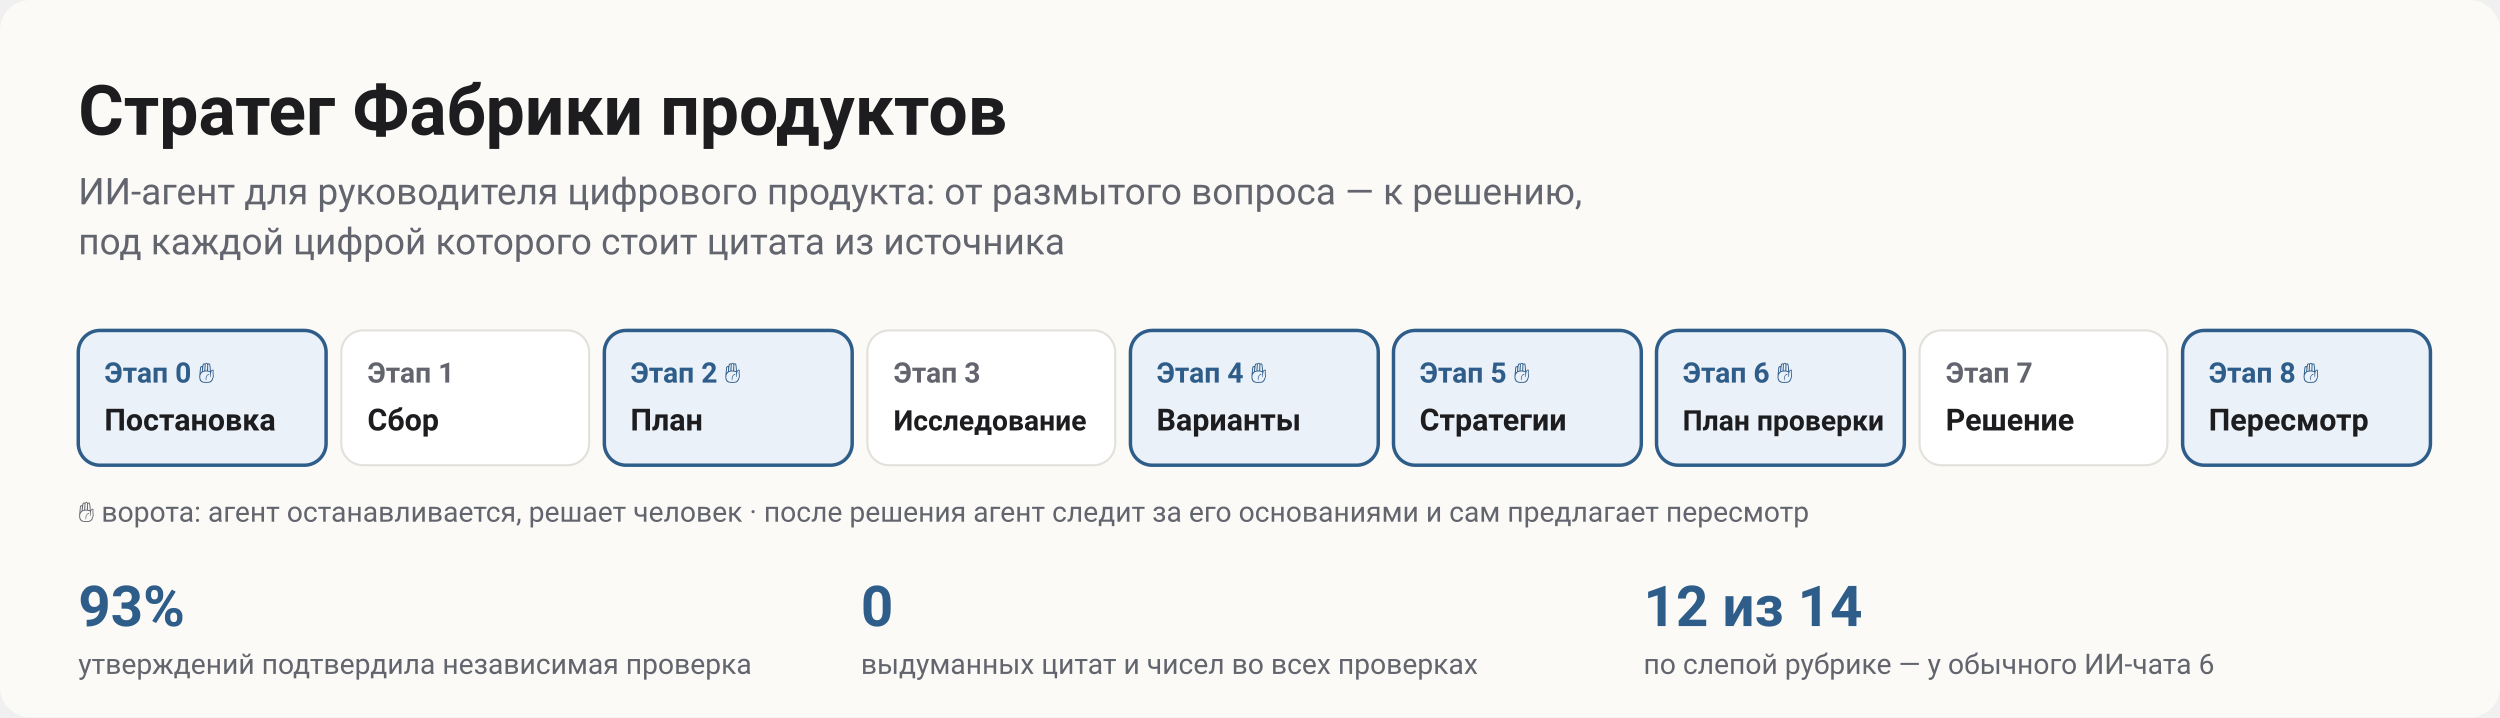
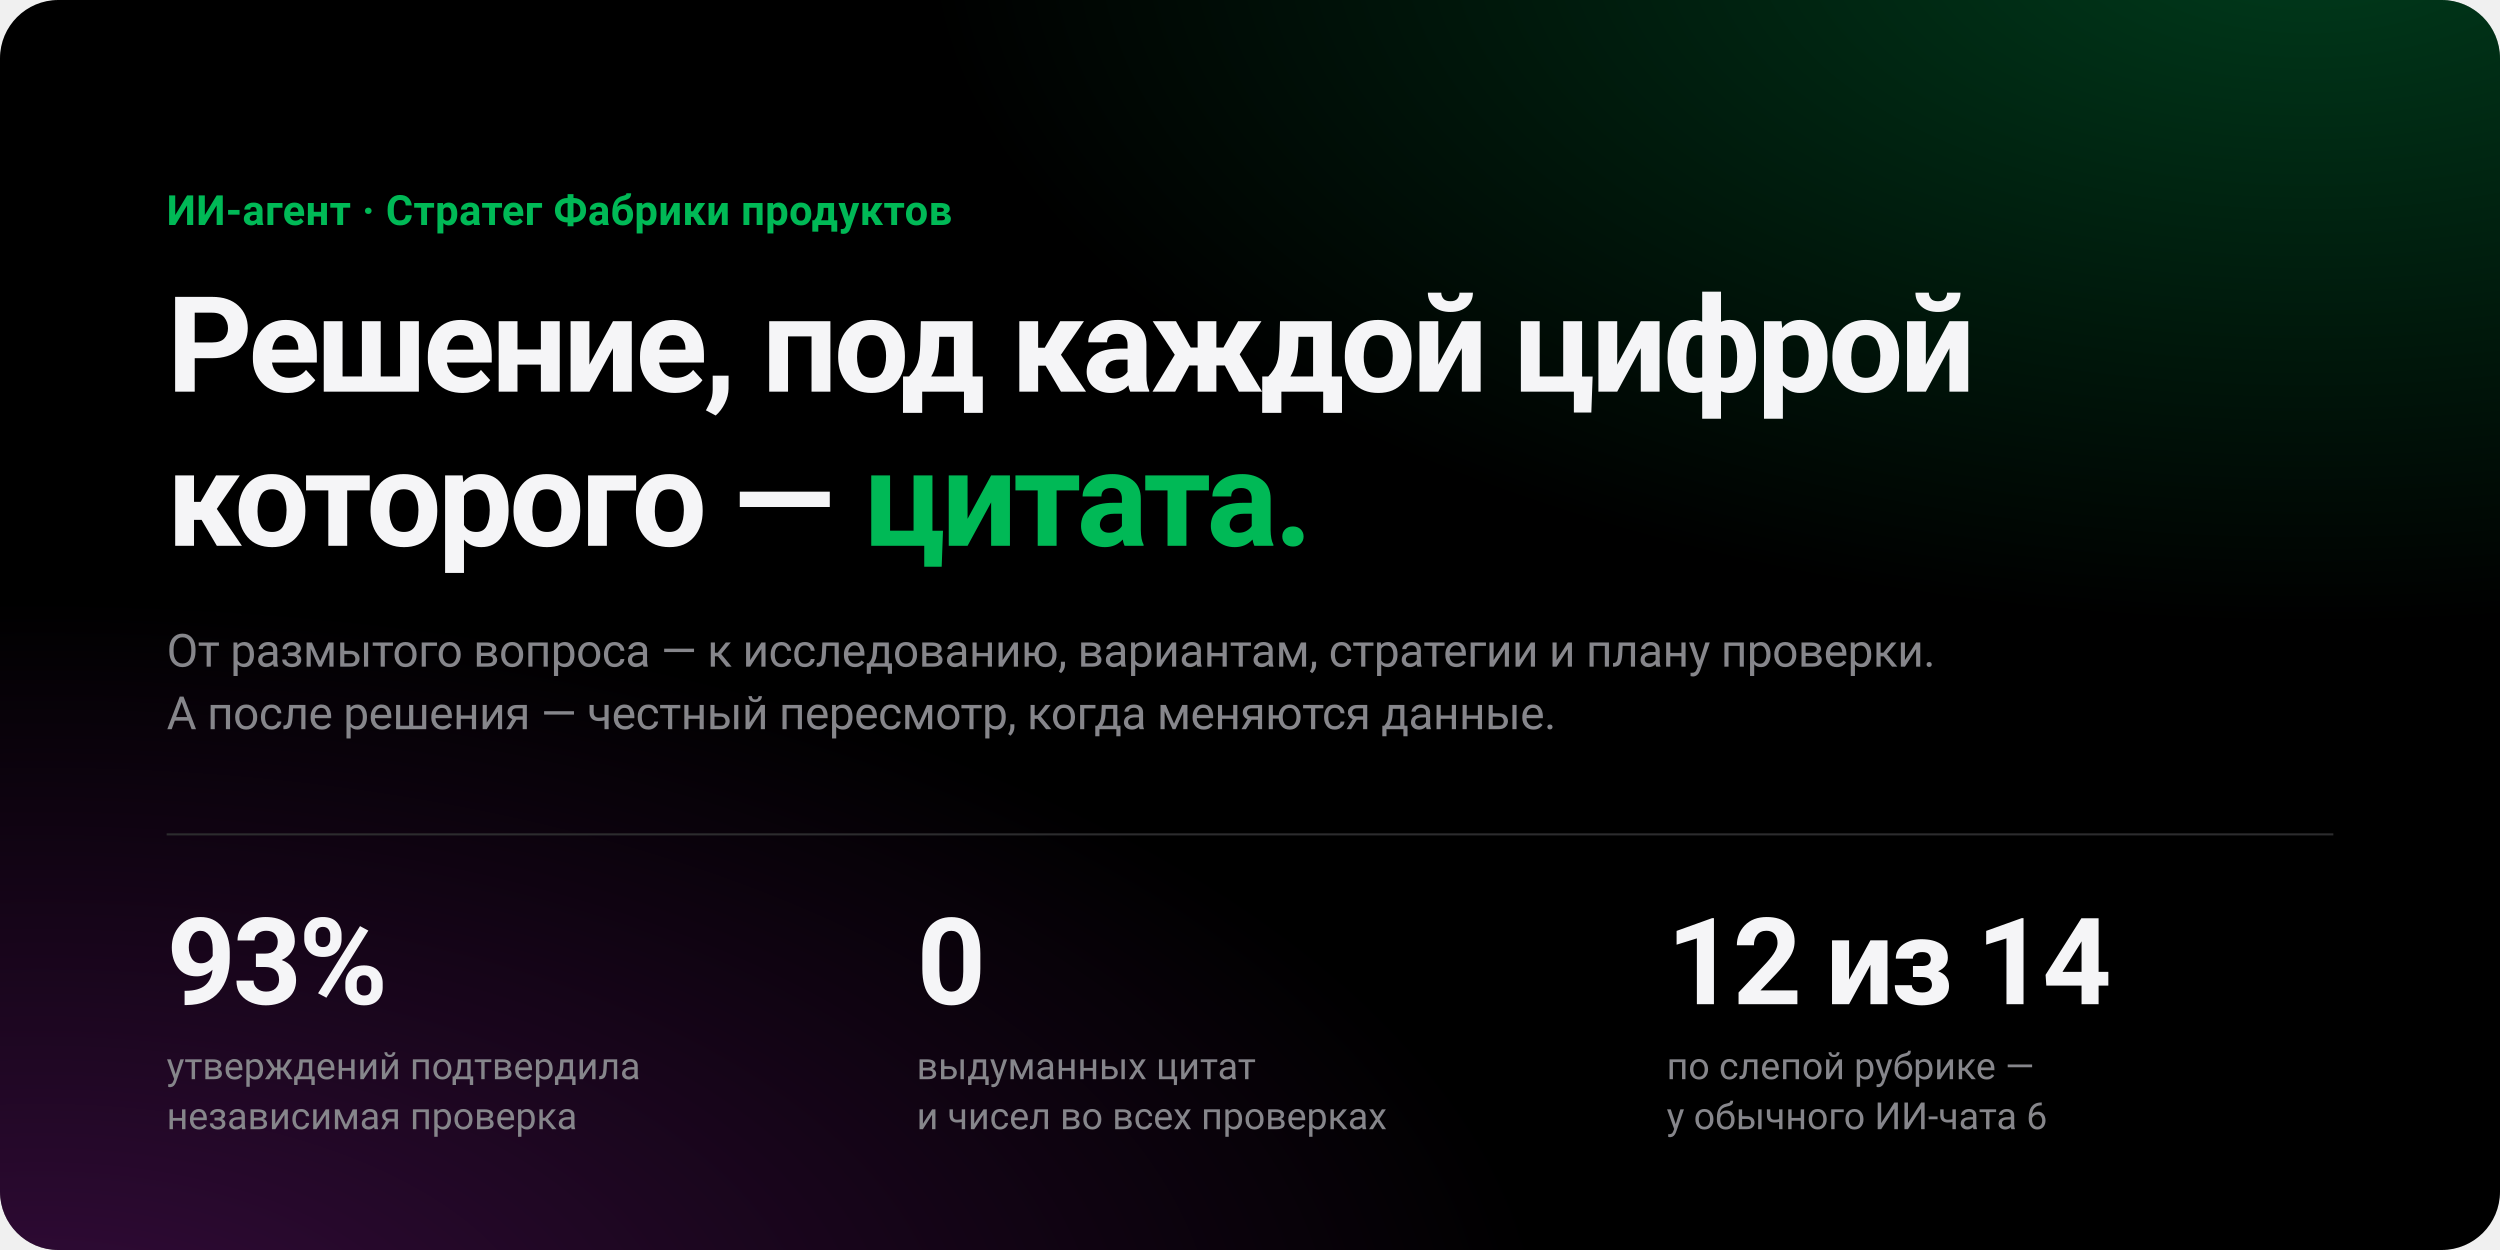
- <svg xmlns="http://www.w3.org/2000/svg" viewBox="0 0 1150 330" width="1150" height="330" role="img" aria-label="Стратег Фабрики продуктов: девять этапов от постановки задачи до пересмотра решения, на шести из них решает человек">
-   <style>
- .bg{fill:#fbfaf7}.fg{fill:#1d1d1f}.mut{fill:#62656d}.acc{fill:#2f5d8a}
- .card{fill:#ffffff;stroke:#e3e1db}.gate{fill:#eaf1f9;stroke:#2f5d8a;stroke-width:1.6}
- .ln{stroke:#c9c6bd;fill:none}.chipC{fill:#e7efff}.chipCt{fill:#24467a}.chipE{fill:#e6f5ea}.chipEt{fill:#1d6b37}
- .warn{fill:#fff1d6}.warnt{fill:#7a4b00}
- text{font-family:-apple-system,BlinkMacSystemFont,'Segoe UI',Roboto,Helvetica,Arial,sans-serif}
- @media (prefers-color-scheme:dark){
- .bg{fill:#0d1117}.fg{fill:#e6edf3}.mut{fill:#9aa4b2}.acc{fill:#8bb6e6}
- .card{fill:#161b22;stroke:#30363d}.gate{fill:#14263b;stroke:#8bb6e6}
- .ln{stroke:#3d444d}.chipC{fill:#1a2a44}.chipCt{fill:#9cc0f5}.chipE{fill:#173523}.chipEt{fill:#8fdaa5}
- .warn{fill:#3d2f12}.warnt{fill:#f1c46b}}
- </style>
-   <rect class="bg" width="1150" height="330" rx="14" />
-   <text class="fg" x="36" y="62" font-size="32" font-weight="700">Стратег Фабрики продуктов</text>
-   <text class="mut" x="36" y="94" font-size="17">ИИ-агент для руководителя цифрового продукта: от размытого вопроса — к решению,</text>
-   <text class="mut" x="36" y="117" font-size="17">под каждой цифрой которого стоит цитата из источника</text>
-   <rect class="gate" x="36" y="152" width="114" height="62" rx="10" />
-   <text class="acc" x="48" y="176" font-size="13" font-weight="600">Этап 0  ✋</text>
-   <text class="fg" x="48" y="198" font-size="14" font-weight="600">Постановка</text>
-   <rect class="card" x="157" y="152" width="114" height="62" rx="10" />
-   <text class="mut" x="169" y="176" font-size="13" font-weight="600">Этап 1</text>
-   <text class="fg" x="169" y="198" font-size="14" font-weight="600">Сбор</text>
-   <rect class="gate" x="278" y="152" width="114" height="62" rx="10" />
-   <text class="acc" x="290" y="176" font-size="13" font-weight="600">Этап 2  ✋</text>
-   <text class="fg" x="290" y="198" font-size="14" font-weight="600">План</text>
-   <rect class="card" x="399" y="152" width="114" height="62" rx="10" />
-   <text class="mut" x="411" y="176" font-size="13" font-weight="600">Этап 3</text>
-   <text class="fg" x="411" y="198" font-size="13" font-weight="600">Исследование</text>
-   <rect class="gate" x="520" y="152" width="114" height="62" rx="10" />
-   <text class="acc" x="532" y="176" font-size="13" font-weight="600">Этап 4  ✋</text>
-   <text class="fg" x="532" y="198" font-size="14" font-weight="600">Варианты</text>
-   <rect class="gate" x="641" y="152" width="114" height="62" rx="10" />
-   <text class="acc" x="653" y="176" font-size="13" font-weight="600">Этап 5  ✋</text>
-   <text class="fg" x="653" y="198" font-size="14" font-weight="600">Стратегии</text>
-   <rect class="gate" x="762" y="152" width="114" height="62" rx="10" />
-   <text class="acc" x="774" y="176" font-size="13" font-weight="600">Этап 6  ✋</text>
-   <text class="fg" x="774" y="198" font-size="13" font-weight="600">План проверки</text>
-   <rect class="card" x="883" y="152" width="114" height="62" rx="10" />
-   <text class="mut" x="895" y="176" font-size="13" font-weight="600">Этап 7</text>
-   <text class="fg" x="895" y="198" font-size="14" font-weight="600">Решение</text>
-   <rect class="gate" x="1004" y="152" width="114" height="62" rx="10" />
-   <text class="acc" x="1016" y="176" font-size="13" font-weight="600">Этап 8  ✋</text>
-   <text class="fg" x="1016" y="198" font-size="14" font-weight="600">Пересмотр</text>
-   <text class="mut" x="36" y="240" font-size="13">✋ ворота: агент останавливается, решает человек · после решения агент следит за его основаниями и сам предлагает пересмотр</text>
-   <text class="acc" x="36" y="288" font-size="26" font-weight="700">93%</text>
-   <text class="mut" x="36" y="310" font-size="13">утверждений подтвердила независимая проверка</text>
-   <text class="acc" x="396" y="288" font-size="26" font-weight="700">0</text>
-   <text class="mut" x="396" y="310" font-size="13">выдуманных цитат и чисел во всех проверках</text>
-   <text class="acc" x="756" y="288" font-size="26" font-weight="700">12 из 14</text>
-   <text class="mut" x="756" y="310" font-size="13">по слепой рубрике — у обычного ИИ-чата 6</text>
+ <svg xmlns="http://www.w3.org/2000/svg" viewBox="0 0 1200 600" width="1200" height="600" role="img" aria-label="Стратег Фабрики продуктов — решение, под каждой цифрой которого цитата. 93% утверждений подтвердила проверка, 0 выдуманных цитат, 12 из 14 по слепой рубрике против 6 у обычного чата">
+   <style>text{font-family:-apple-system,BlinkMacSystemFont,'SF Pro Display','Segoe UI',Roboto,Helvetica,Arial,sans-serif}</style>
+   <defs>
+     <radialGradient id="g1" cx="0.92" cy="-0.05" r="0.55">
+       <stop offset="0" stop-color="#00B956" stop-opacity="0.32" />
+       <stop offset="1" stop-color="#00B956" stop-opacity="0" />
+     </radialGradient>
+     <radialGradient id="g2" cx="0.02" cy="1.08" r="0.6">
+       <stop offset="0" stop-color="#731982" stop-opacity="0.45" />
+       <stop offset="1" stop-color="#731982" stop-opacity="0" />
+     </radialGradient>
+   </defs>
+   <rect width="1200" height="600" rx="28" fill="#000000" />
+   <rect width="1200" height="600" rx="28" fill="url(#g1)" />
+   <rect width="1200" height="600" rx="28" fill="url(#g2)" />
+   <text x="80" y="108" font-size="20" font-weight="600" fill="#00B956" letter-spacing="0.2" text-anchor="start">ИИ-агент · Стратег Фабрики продуктов</text>
+   <text x="80" y="188" font-size="64" font-weight="700" fill="#f5f5f7" letter-spacing="-1.8" text-anchor="start">Решение, под каждой цифрой</text>
+   <text x="80" y="262" font-size="64" font-weight="700" fill="#f5f5f7" letter-spacing="-1.8" text-anchor="start">которого — <tspan fill="#00B956">цитата.</tspan>
+   </text>
+   <text x="80" y="320" font-size="22" font-weight="400" fill="#86868b" letter-spacing="-0.2" text-anchor="start">От размытого вопроса — к исследованию, вариантам, стратегии и плану проверки.</text>
+   <text x="80" y="350" font-size="22" font-weight="400" fill="#86868b" letter-spacing="-0.2" text-anchor="start">А после решения — честный пересмотр, когда меняются данные.</text>
+   <rect x="80" y="400" width="1040" height="1" fill="#2c2c2e" />
+   <text x="80" y="482" font-size="58" font-weight="700" fill="#f5f5f7" letter-spacing="-1.6" text-anchor="start">93%</text>
+   <text x="80" y="518" font-size="18" font-weight="400" fill="#86868b" letter-spacing="0" text-anchor="start">утверждений подтвердила</text>
+   <text x="80" y="542" font-size="18" font-weight="400" fill="#86868b" letter-spacing="0" text-anchor="start">независимая проверка</text>
+   <text x="440" y="482" font-size="58" font-weight="700" fill="#f5f5f7" letter-spacing="-1.6" text-anchor="start">0</text>
+   <text x="440" y="518" font-size="18" font-weight="400" fill="#86868b" letter-spacing="0" text-anchor="start">выдуманных цитат</text>
+   <text x="440" y="542" font-size="18" font-weight="400" fill="#86868b" letter-spacing="0" text-anchor="start">и чисел во всех проверках</text>
+   <text x="800" y="482" font-size="58" font-weight="700" fill="#f5f5f7" letter-spacing="-1.6" text-anchor="start">12 из 14</text>
+   <text x="800" y="518" font-size="18" font-weight="400" fill="#86868b" letter-spacing="0" text-anchor="start">по слепой рубрике —</text>
+   <text x="800" y="542" font-size="18" font-weight="400" fill="#86868b" letter-spacing="0" text-anchor="start">у обычного ИИ-чата 6</text>
</svg>
